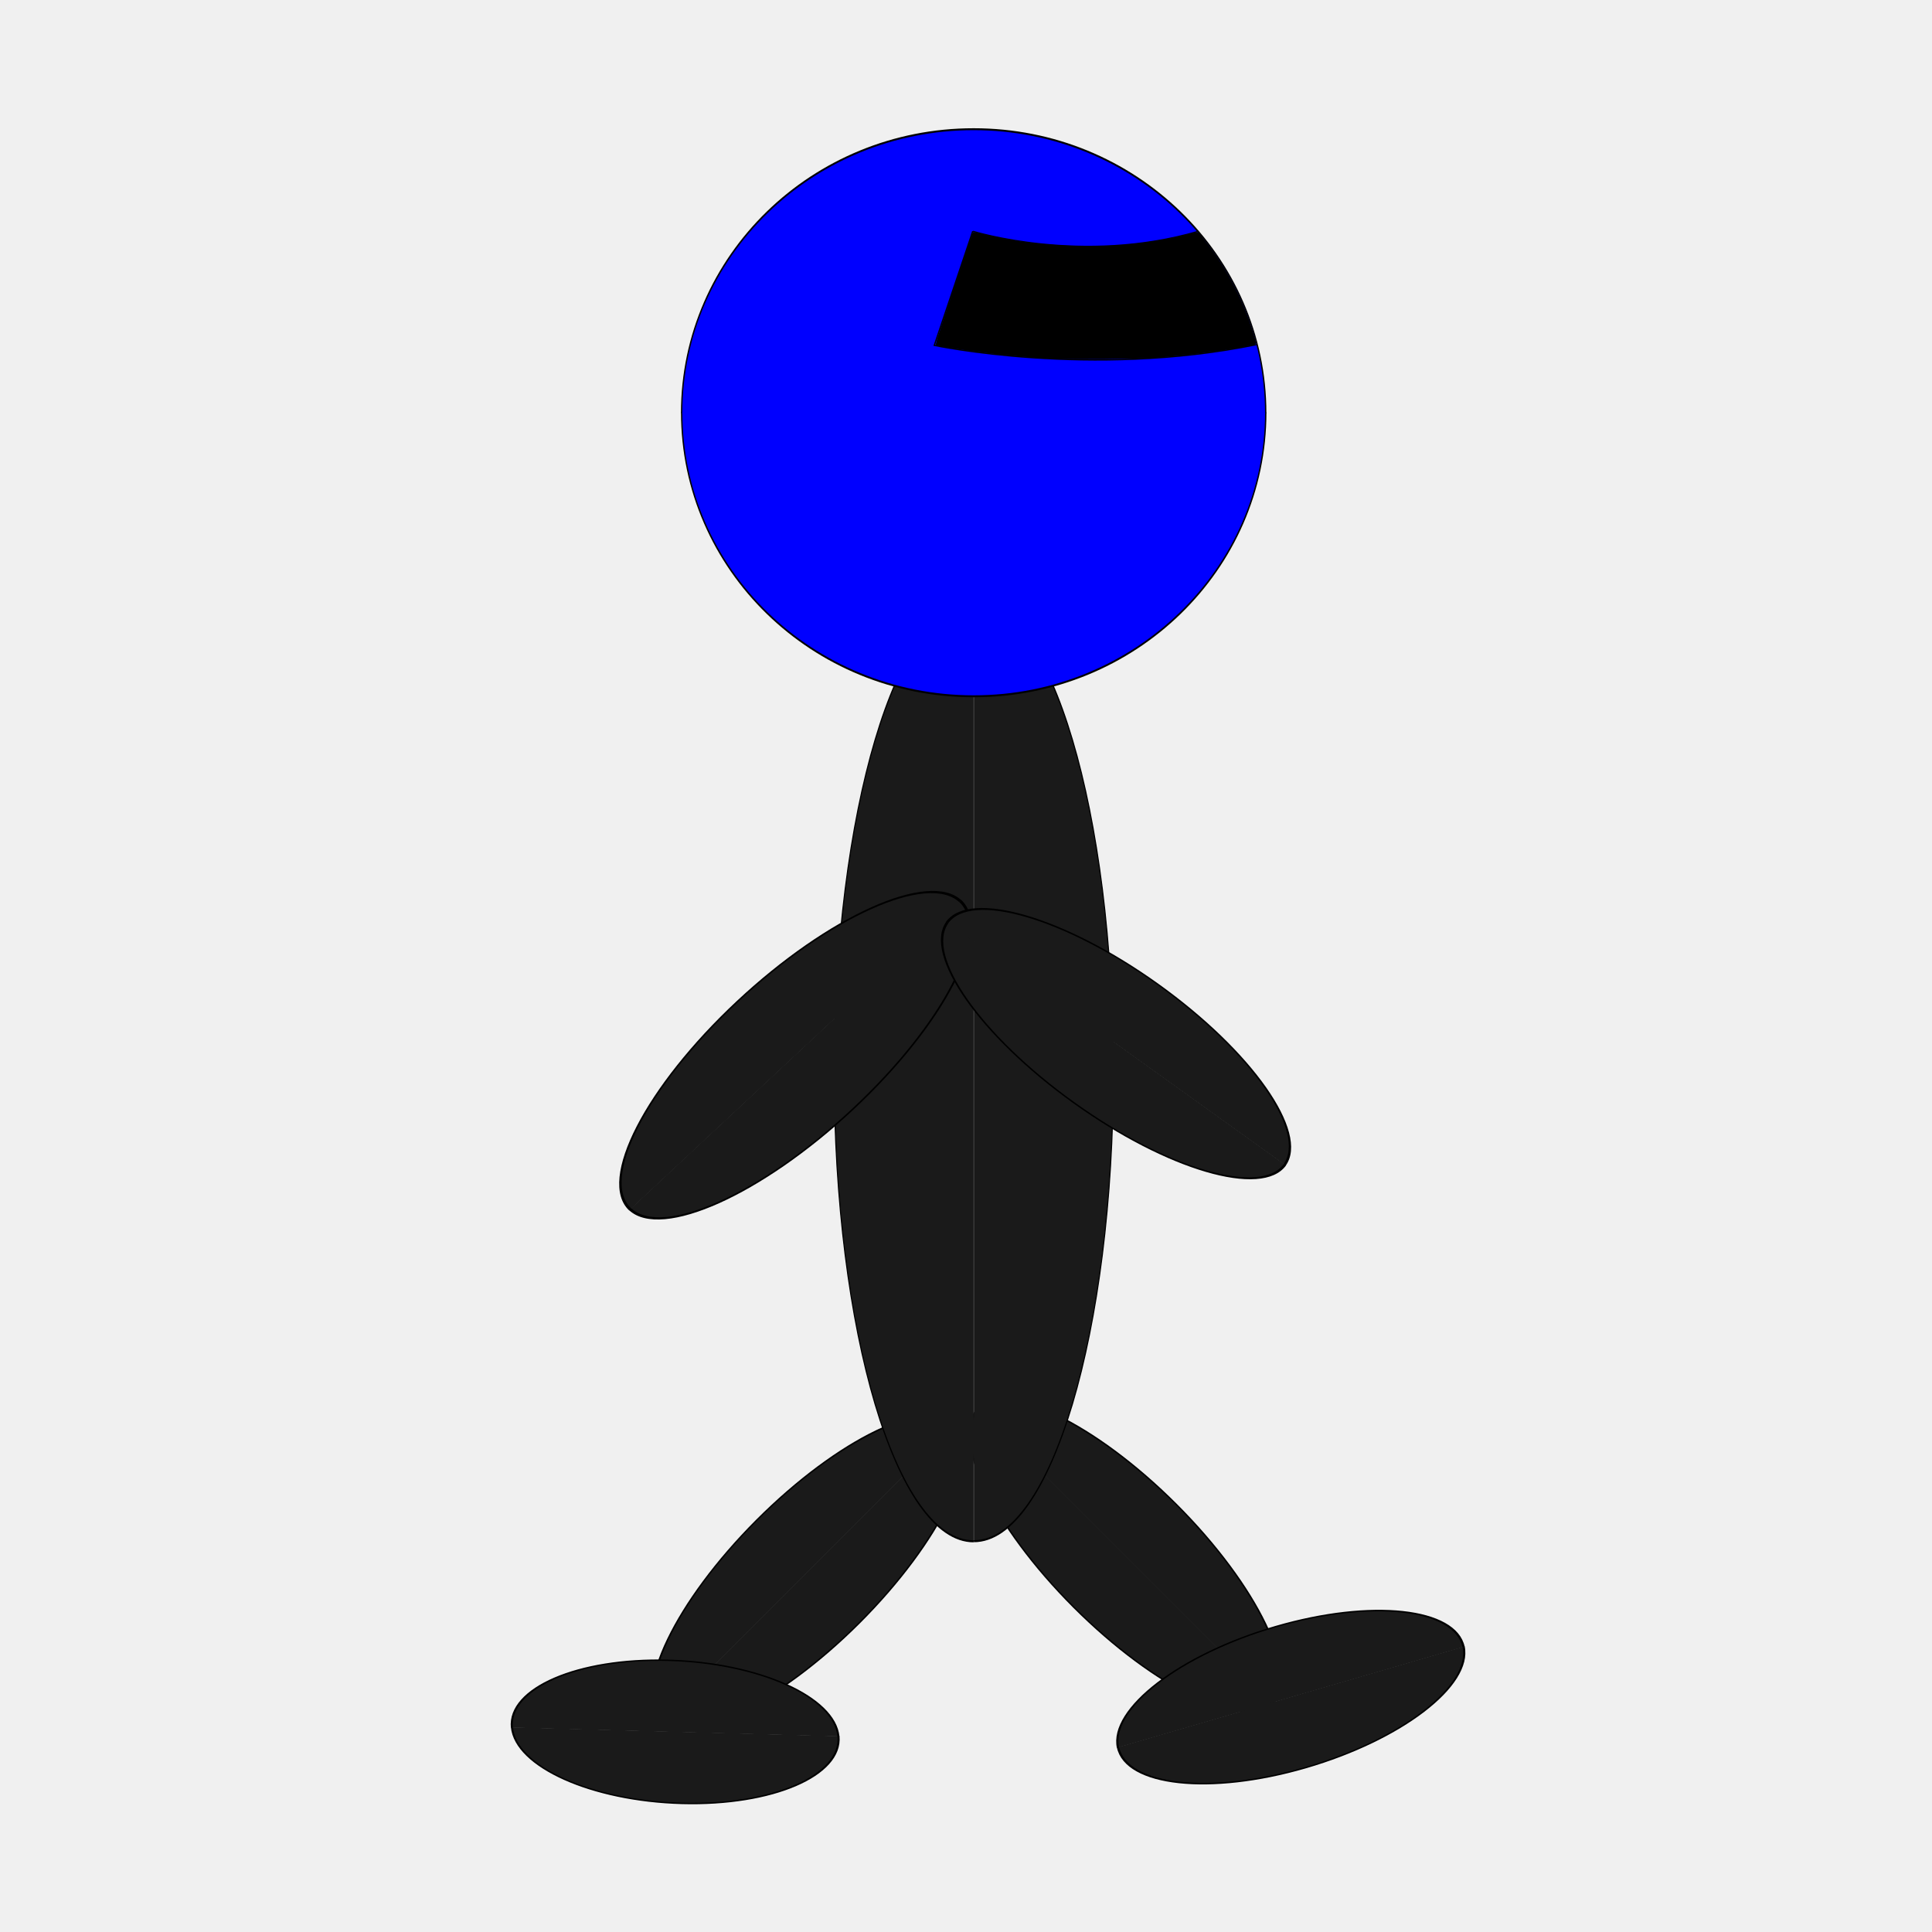
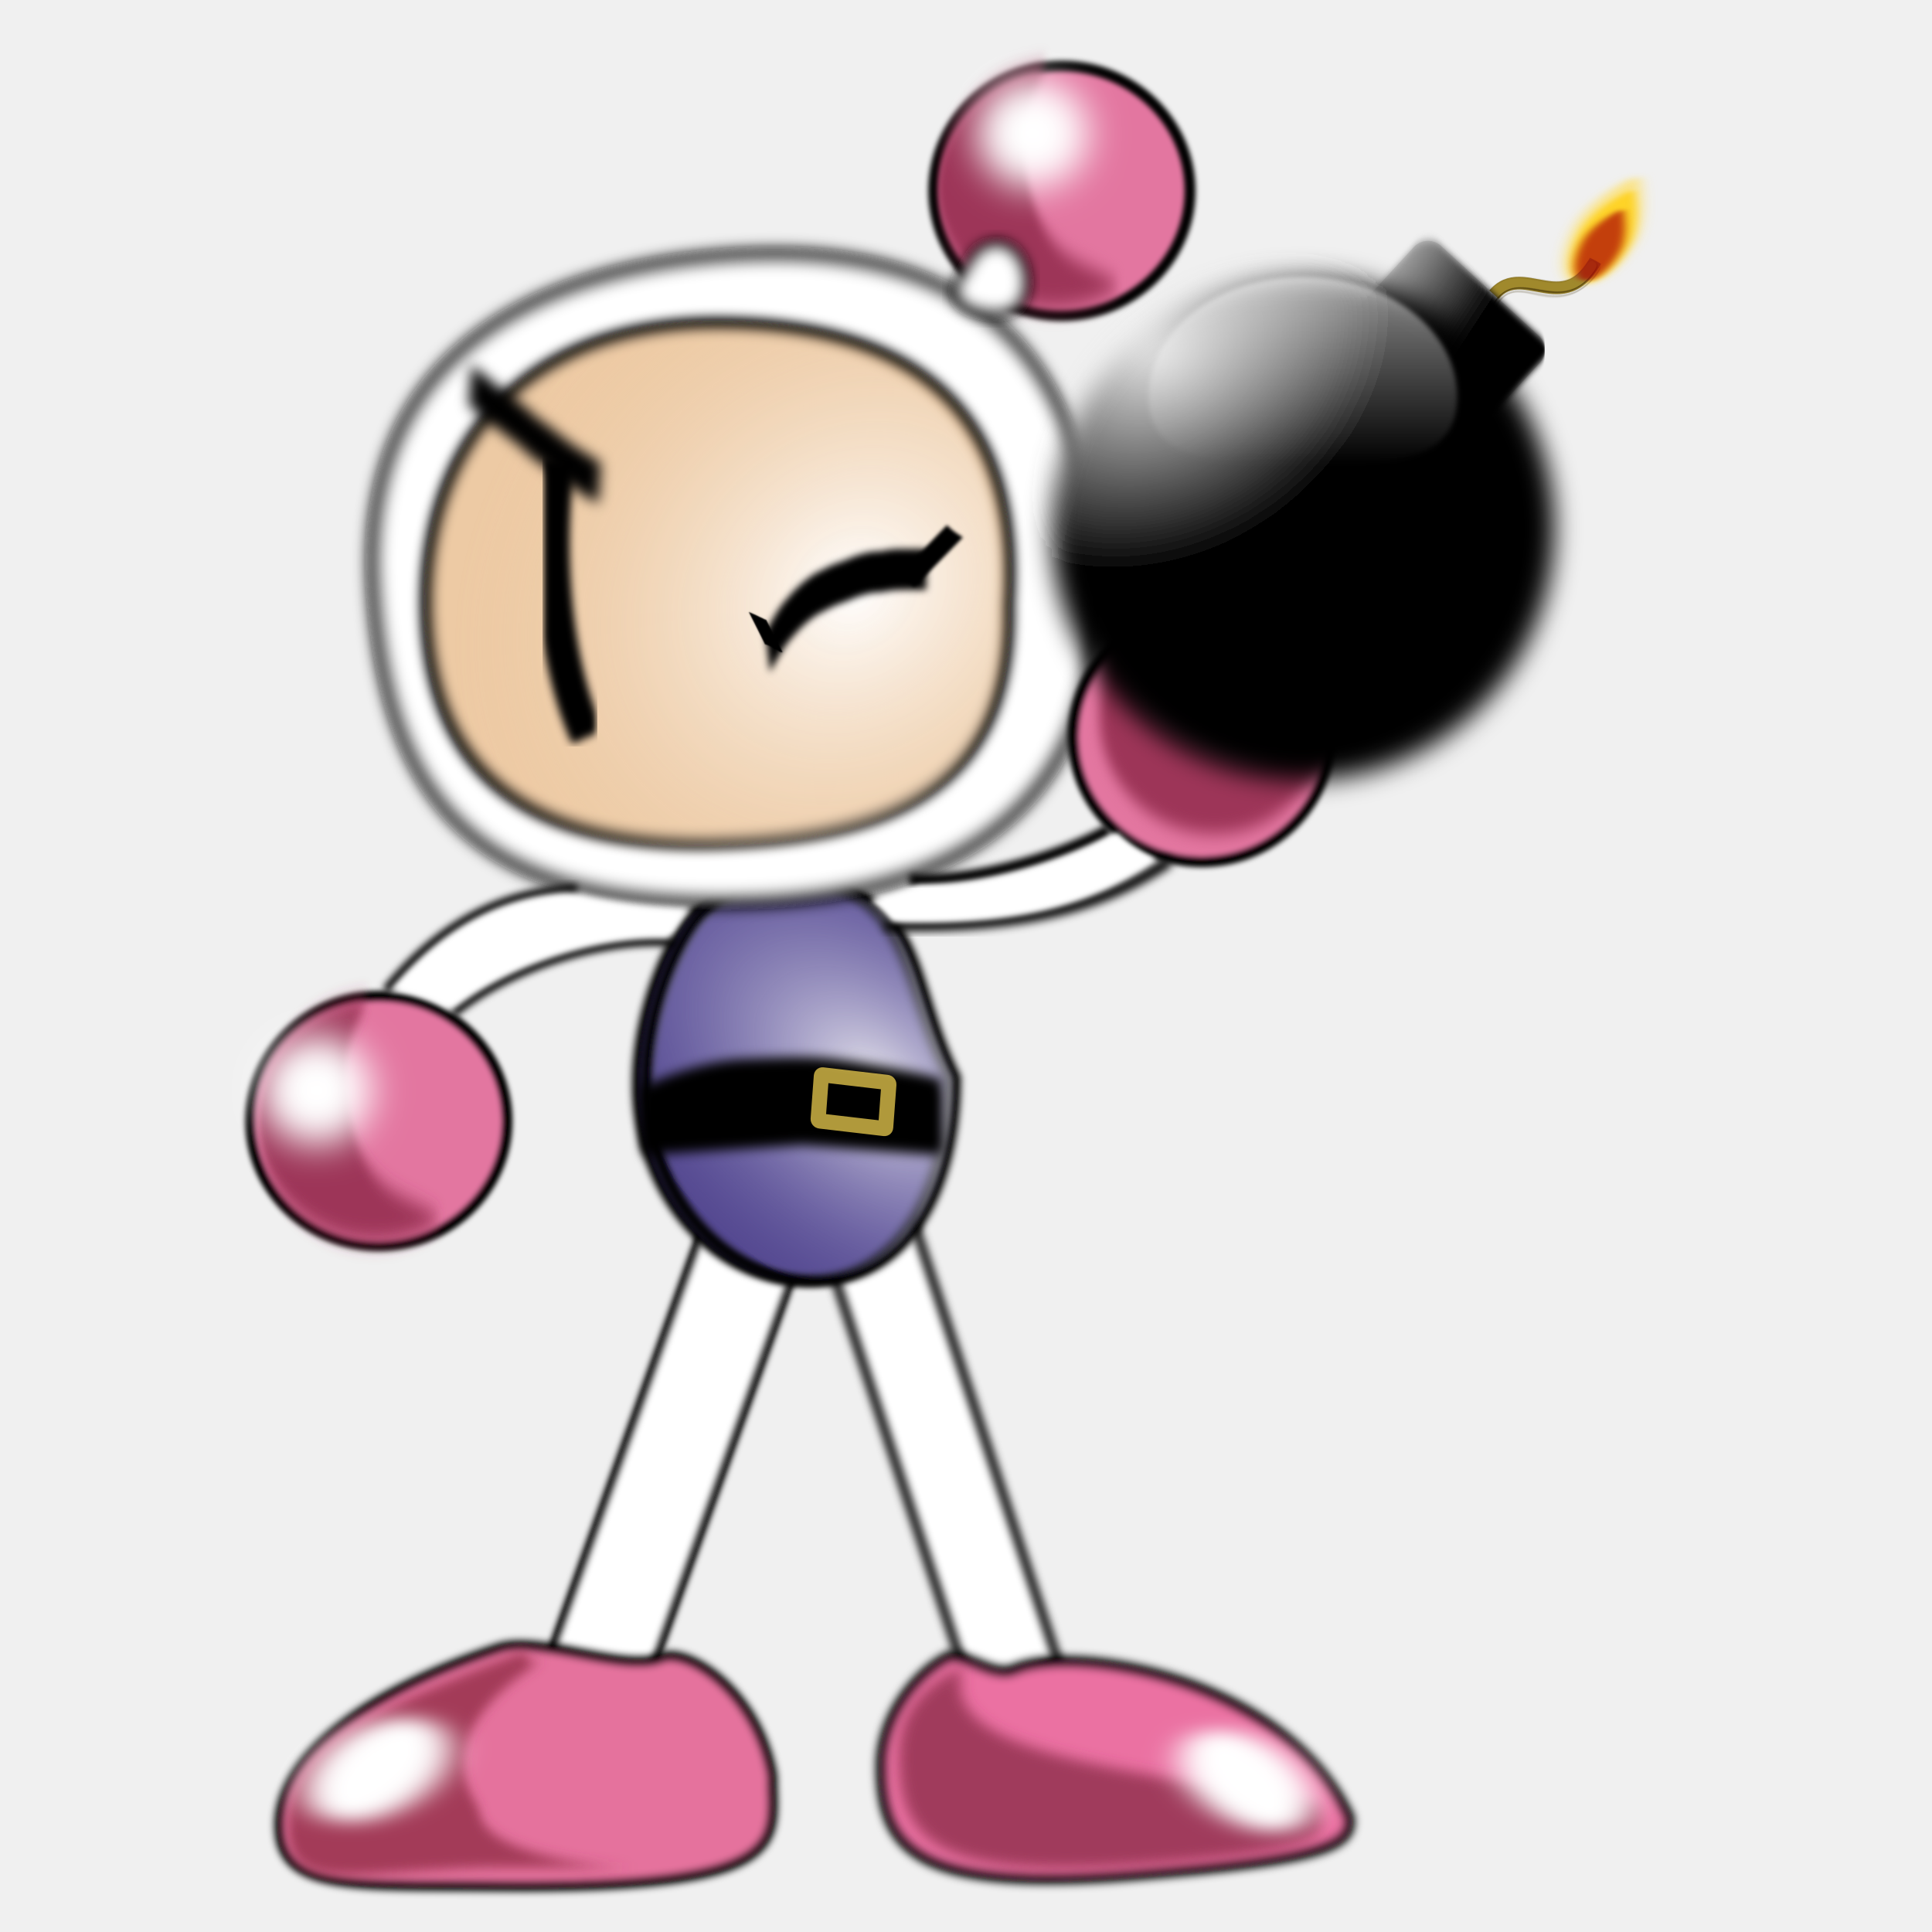
<svg xmlns="http://www.w3.org/2000/svg" xmlns:xlink="http://www.w3.org/1999/xlink" width="1000" height="1000" id="svg2" version="1.1">
  <defs id="defs4">
-     <linearGradient id="linearGradient3103">
-       <stop style="stop-color:#81ed98;stop-opacity:1;" offset="0" id="stop3105" />
-       <stop style="stop-color:#11a53a;stop-opacity:1;" offset="1" id="stop3107" />
-     </linearGradient>
-     <linearGradient id="linearGradient3071">
-       <stop id="stop3073" offset="0" style="stop-color:#deb5b5;stop-opacity:1;" />
-       <stop id="stop3077" offset="1" style="stop-color:#000000;stop-opacity:1;" />
-     </linearGradient>
-     <linearGradient id="linearGradient3059">
-       <stop style="stop-color:#ff0000;stop-opacity:1;" offset="0" id="stop3061" />
-       <stop id="stop3069" offset="0.5" style="stop-color:#dd5959;stop-opacity:1;" />
-       <stop style="stop-color:#000000;stop-opacity:1;" offset="1" id="stop3063" />
-     </linearGradient>
-     <linearGradient id="linearGradient3804">
-       <stop id="stop3812" offset="0" style="stop-color:#443d2d;stop-opacity:1;" />
-       <stop style="stop-color:#75694e;stop-opacity:1;" offset="1" id="stop3808" />
-     </linearGradient>
-     <linearGradient xlink:href="#linearGradient3804-9" id="linearGradient3828-4" x1="246.479" y1="245.07" x2="5.634" y2="4.225" gradientUnits="userSpaceOnUse" />
-     <linearGradient id="linearGradient3804-9">
-       <stop id="stop3812-7" offset="0" style="stop-color:#443d2d;stop-opacity:1;" />
-       <stop style="stop-color:#75694e;stop-opacity:1;" offset="1" id="stop3808-6" />
-     </linearGradient>
-     <linearGradient xlink:href="#linearGradient3804-1" id="linearGradient3828-2" x1="246.479" y1="245.07" x2="5.634" y2="4.225" gradientUnits="userSpaceOnUse" />
-     <linearGradient id="linearGradient3804-1">
-       <stop id="stop3812-74" offset="0" style="stop-color:#443d2d;stop-opacity:1;" />
-       <stop style="stop-color:#75694e;stop-opacity:1;" offset="1" id="stop3808-4" />
-     </linearGradient>
-     <linearGradient xlink:href="#linearGradient3804-3" id="linearGradient3828-9" x1="246.479" y1="245.07" x2="5.634" y2="4.225" gradientUnits="userSpaceOnUse" />
-     <linearGradient id="linearGradient3804-3">
-       <stop id="stop3812-4" offset="0" style="stop-color:#443d2d;stop-opacity:1;" />
-       <stop style="stop-color:#75694e;stop-opacity:1;" offset="1" id="stop3808-5" />
-     </linearGradient>
-     <linearGradient xlink:href="#linearGradient3804-8" id="linearGradient3828-1" x1="246.479" y1="245.07" x2="5.634" y2="4.225" gradientUnits="userSpaceOnUse" gradientTransform="matrix(2.375641,0,0,0.9756412,3.044847,55.40698)" />
-     <linearGradient id="linearGradient3804-8">
-       <stop id="stop3812-2" offset="0" style="stop-color:#443d2d;stop-opacity:1;" />
-       <stop style="stop-color:#75694e;stop-opacity:1;" offset="1" id="stop3808-8" />
-     </linearGradient>
-     <linearGradient xlink:href="#linearGradient3804-0" id="linearGradient3828-6" x1="246.479" y1="245.07" x2="5.634" y2="4.225" gradientUnits="userSpaceOnUse" gradientTransform="matrix(2.375641,0,0,0.9756412,3.044847,55.40698)" />
-     <linearGradient id="linearGradient3804-0">
-       <stop id="stop3812-6" offset="0" style="stop-color:#443d2d;stop-opacity:1;" />
-       <stop style="stop-color:#75694e;stop-opacity:1;" offset="1" id="stop3808-48" />
-     </linearGradient>
-     <linearGradient xlink:href="#linearGradient3804-5" id="linearGradient3828-20" x1="246.479" y1="245.07" x2="5.634" y2="4.225" gradientUnits="userSpaceOnUse" gradientTransform="matrix(2.375641,0,0,0.9756412,3.044847,55.40698)" />
-     <linearGradient id="linearGradient3804-5">
-       <stop id="stop3812-8" offset="0" style="stop-color:#a88943;stop-opacity:1;" />
-       <stop style="stop-color:#c6b590;stop-opacity:1;" offset="1" id="stop3808-3" />
-     </linearGradient>
-     <linearGradient xlink:href="#linearGradient3804-7" id="linearGradient3828-24" x1="246.479" y1="245.07" x2="5.634" y2="4.225" gradientUnits="userSpaceOnUse" gradientTransform="matrix(2.375641,0,0,0.9756412,3.044847,55.40698)" />
-     <linearGradient id="linearGradient3804-7">
-       <stop id="stop3812-9" offset="0" style="stop-color:#443d2d;stop-opacity:1;" />
-       <stop style="stop-color:#75694e;stop-opacity:1;" offset="1" id="stop3808-0" />
-     </linearGradient>
-     <linearGradient y2="4.225" x2="5.634" y1="245.07" x1="246.479" gradientTransform="matrix(1.563293,0,0,0.980194,603.8842,800.2604)" gradientUnits="userSpaceOnUse" id="linearGradient3932-6-6" xlink:href="#linearGradient3804-7-4" />
-     <linearGradient id="linearGradient3804-7-4">
-       <stop id="stop3812-9-7" offset="0" style="stop-color:#443d2d;stop-opacity:1;" />
-       <stop style="stop-color:#75694e;stop-opacity:1;" offset="1" id="stop3808-0-2" />
-     </linearGradient>
-     <radialGradient xlink:href="#linearGradient3103" id="radialGradient3109" cx="390.425" cy="356.65" fx="390.425" fy="356.65" r="480.496" gradientTransform="matrix(1.224182,0.732507,-0.489257,0.6571093,109.2174,-135.434)" gradientUnits="userSpaceOnUse" />
+     <linearGradient id="linearGradient4253">
+       <stop style="stop-color:#ffffff;stop-opacity:1" offset="0" id="stop4255" />
+       <stop style="stop-color:#edcaa4;stop-opacity:0;" offset="1" id="stop4257" />
+     </linearGradient>
+     <linearGradient id="linearGradient4186">
+       <stop style="stop-color:#f9f9f9;stop-opacity:0.845" offset="0" id="stop4188" />
+       <stop style="stop-color:#807aba;stop-opacity:0;" offset="1" id="stop4190" />
+     </linearGradient>
+     <linearGradient id="linearGradient3873">
+       <stop style="stop-color:#a94466;stop-opacity:1;" offset="0" id="stop3875" />
+       <stop style="stop-color:#e4749f;stop-opacity:1" offset="1" id="stop3877" />
+     </linearGradient>
+     <filter id="filter3867" x="-0.4" width="1.799" y="-0.41" height="1.821">
+       <feGaussianBlur stdDeviation="17.837" id="feGaussianBlur3869" />
+     </filter>
+     <radialGradient xlink:href="#linearGradient3873" id="radialGradient3879" cx="407.097" cy="617.589" fx="407.097" fy="617.589" r="306.125" gradientTransform="matrix(0.3063343,-0.541307,0.4530065,0.2563636,5.520523,727.2564)" gradientUnits="userSpaceOnUse" />
+     <filter id="filter3977">
+       <feGaussianBlur stdDeviation="7.678" id="feGaussianBlur3979" />
+     </filter>
+     <filter id="filter4011">
+       <feGaussianBlur stdDeviation="1.818" id="feGaussianBlur4013" />
+     </filter>
+     <filter color-interpolation-filters="sRGB" id="filter4011-6">
+       <feGaussianBlur stdDeviation="1.818" id="feGaussianBlur4013-1" />
+     </filter>
+     <filter id="filter4050">
+       <feGaussianBlur stdDeviation="1.642" id="feGaussianBlur4052" />
+     </filter>
+     <filter id="filter4072" x="-0.197" width="1.394" y="-0.178" height="1.357">
+       <feGaussianBlur stdDeviation="4.602" id="feGaussianBlur4074" />
+     </filter>
+     <filter id="filter4078">
+       <feGaussianBlur stdDeviation="2.37" id="feGaussianBlur4080" />
+     </filter>
+     <filter id="filter4088">
+       <feGaussianBlur stdDeviation="1.788" id="feGaussianBlur4090" />
+     </filter>
+     <filter color-interpolation-filters="sRGB" id="filter4072-7" x="-0.197" width="1.394" y="-0.178" height="1.357">
+       <feGaussianBlur stdDeviation="4.602" id="feGaussianBlur4074-5" />
+     </filter>
+     <filter id="filter4153">
+       <feGaussianBlur stdDeviation="3.003" id="feGaussianBlur4155" />
+     </filter>
+     <radialGradient xlink:href="#linearGradient4186" id="radialGradient4192" cx="592.58" cy="573.171" fx="592.58" fy="573.171" r="67.287" gradientTransform="matrix(1.521377,1.4531,-0.815919,1.111254,166.9476,-909.7251)" gradientUnits="userSpaceOnUse" />
+     <filter id="filter4204" x="-0.038" width="1.077" y="-0.196" height="1.393">
+       <feGaussianBlur stdDeviation="2.067" id="feGaussianBlur4206" />
+     </filter>
+     <filter id="filter4239">
+       <feGaussianBlur stdDeviation="2.418" id="feGaussianBlur4241" />
+     </filter>
+     <radialGradient xlink:href="#linearGradient4253" id="radialGradient4259" cx="610.492" cy="479.802" fx="610.492" fy="479.802" r="136.882" gradientTransform="matrix(1.003227,-0.8993651,0.7786773,0.868595,-639.4899,581.705)" gradientUnits="userSpaceOnUse" />
+     <filter id="filter4324" x="-0.117" width="1.234" y="-0.11" height="1.221">
+       <feGaussianBlur stdDeviation="2.82" id="feGaussianBlur4326" />
+     </filter>
+     <filter id="filter4346" x="-0.267" width="1.534" y="-0.034" height="1.068">
+       <feGaussianBlur stdDeviation="1.721" id="feGaussianBlur4348" />
+     </filter>
+     <filter id="filter4362">
+       <feGaussianBlur stdDeviation="1.566" id="feGaussianBlur4364" />
+     </filter>
+     <filter id="filter4394">
+       <feGaussianBlur stdDeviation="0.787" id="feGaussianBlur4396" />
+     </filter>
+     <filter id="filter4410">
+       <feGaussianBlur stdDeviation="0.409" id="feGaussianBlur4412" />
+     </filter>
+     <filter color-interpolation-filters="sRGB" id="filter3936-0">
+       <feGaussianBlur stdDeviation="1.057" id="feGaussianBlur3938-9" />
+     </filter>
+     <filter color-interpolation-filters="sRGB" id="filter3977-0">
+       <feGaussianBlur stdDeviation="7.678" id="feGaussianBlur3979-9" />
+     </filter>
+     <filter color-interpolation-filters="sRGB" id="filter3867-9" x="-0.4" width="1.799" y="-0.41" height="1.821">
+       <feGaussianBlur stdDeviation="17.837" id="feGaussianBlur3869-8" />
+     </filter>
+     <filter id="filter4552" x="-0.213" width="1.426" y="-0.213" height="1.426">
+       <feGaussianBlur stdDeviation="2.677" id="feGaussianBlur4554" />
+     </filter>
+     <filter color-interpolation-filters="sRGB" id="filter3977-6">
+       <feGaussianBlur stdDeviation="7.678" id="feGaussianBlur3979-7" />
+     </filter>
+     <filter id="filter4711">
+       <feGaussianBlur stdDeviation="1.505" id="feGaussianBlur4713" />
+     </filter>
+     <filter id="filter4715">
+       <feGaussianBlur stdDeviation="1.057" id="feGaussianBlur4717" />
+     </filter>
+     <filter id="filter4727">
+       <feGaussianBlur stdDeviation="1.599" id="feGaussianBlur4729" />
+     </filter>
+     <filter id="filter4731" x="-0.04" width="1.079" y="-0.123" height="1.246">
+       <feGaussianBlur stdDeviation="1.62" id="feGaussianBlur4733" />
+     </filter>
+     <filter id="filter4739">
+       <feGaussianBlur stdDeviation="1.379" id="feGaussianBlur4741" />
+     </filter>
+     <filter id="filter4766">
+       <feGaussianBlur stdDeviation="1.505" id="feGaussianBlur4768" />
+     </filter>
+     <filter id="filter4770">
+       <feGaussianBlur stdDeviation="3.003" id="feGaussianBlur4772" />
+     </filter>
+     <filter id="filter4774">
+       <feGaussianBlur stdDeviation="1.057" id="feGaussianBlur4776" />
+     </filter>
+     <filter id="filter4782" x="-0.038" width="1.075" y="-0.149" height="1.297">
+       <feGaussianBlur stdDeviation="1.376" id="feGaussianBlur4784" />
+     </filter>
+     <filter id="filter4814">
+       <feGaussianBlur stdDeviation="1.219" id="feGaussianBlur4816" />
+     </filter>
+     <filter id="filter4818" x="-0.037" width="1.074" y="-0.162" height="1.324">
+       <feGaussianBlur stdDeviation="1.794" id="feGaussianBlur4820" />
+     </filter>
+     <filter color-interpolation-filters="sRGB" id="filter3683-0-8" x="-0.086" width="1.172" y="-0.198" height="1.396">
+       <feGaussianBlur stdDeviation="6.496" id="feGaussianBlur3685-1-6" />
+     </filter>
+     <filter color-interpolation-filters="sRGB" id="filter3740-0" x="-0.069" width="1.138" y="-0.158" height="1.317">
+       <feGaussianBlur stdDeviation="5.196" id="feGaussianBlur3742-1" />
+     </filter>
+     <filter id="filter3665-9" x="-0.25" width="1.5" y="-0.25" height="1.5" color-interpolation-filters="sRGB">
+       <feGaussianBlur id="feGaussianBlur3667-5" result="result8" stdDeviation="5" />
+       <feComposite id="feComposite3669-6" in2="result8" in="result8" operator="xor" result="result6" />
+       <feDisplacementMap id="feDisplacementMap3671-6" in2="result6" result="result4" scale="100" yChannelSelector="A" xChannelSelector="A" in="result8" />
+       <feComposite k4="0" k3="0" k2="0" id="feComposite3673-5" in2="result4" k1="1" in="result4" operator="arithmetic" result="result2" />
+       <feComposite id="feComposite3675-5" in2="result8" operator="in" in="result2" result="fbSourceGraphic" />
+     </filter>
+     <filter color-interpolation-filters="sRGB" id="filter3683-9" x="-0.086" width="1.172" y="-0.198" height="1.396">
+       <feGaussianBlur stdDeviation="6.496" id="feGaussianBlur3685-3" />
+     </filter>
+     <linearGradient id="linearGradient2862-1">
+       <stop style="stop-color:#cccccc;stop-opacity:1;" offset="0" id="stop2864-8" />
+       <stop style="stop-color:#000000;stop-opacity:1" offset="1" id="stop2866-8" />
+     </linearGradient>
+     <linearGradient id="linearGradient3714">
+       <stop style="stop-color:#e6e6e6;stop-opacity:1;" offset="0" id="stop3716" />
+       <stop style="stop-color:#000000;stop-opacity:1" offset="1" id="stop3718" />
+     </linearGradient>
+     <linearGradient id="linearGradient3727">
+       <stop style="stop-color:#ffffff;stop-opacity:1;" offset="0" id="stop3729" />
+       <stop style="stop-color:#ffffff;stop-opacity:0;" offset="1" id="stop3731" />
+     </linearGradient>
+     <linearGradient xlink:href="#linearGradient2862-1" id="linearGradient5474" gradientUnits="userSpaceOnUse" gradientTransform="matrix(0.2775035,0,0,0.2775035,647.3988,-276.5454)" x1="510.79" y1="-269.706" x2="712.008" y2="-303.294" />
+     <linearGradient xlink:href="#linearGradient3727" id="linearGradient5476" gradientUnits="userSpaceOnUse" gradientTransform="matrix(0.1933357,0,0,0.1588646,425.8682,271.1507)" x1="614.286" y1="21.85" x2="614.286" y2="772.409" />
+     <radialGradient xlink:href="#linearGradient3714" id="radialGradient5478" gradientUnits="userSpaceOnUse" gradientTransform="matrix(0.4259319,0.6678521,-0.8559556,0.4897255,520.0713,-85.16546)" cx="404.224" cy="336.488" fx="404.224" fy="336.488" r="351.429" />
+     <filter id="filter5480">
+       <feGaussianBlur stdDeviation="17.101" id="feGaussianBlur5482" />
+     </filter>
+     <filter id="filter5488">
+       <feGaussianBlur stdDeviation="1.093" id="feGaussianBlur5490" />
+     </filter>
+     <filter id="filter5492">
+       <feGaussianBlur stdDeviation="1.407" id="feGaussianBlur5494" />
+     </filter>
  </defs>
-   <g id="layer2">
-     <g id="g4125-0" transform="matrix(0.7071068,-0.7071068,0.447865,0.447865,-238.0853,711.9497)" style="fill:#1a1a1a;fill-opacity:1;stroke:#000000;stroke-width:1.257;stroke-miterlimit:4;stroke-opacity:1;stroke-dasharray:none">
-       <path transform="matrix(1.000342,0,0,0.8582028,-0.1340879,164.845)" d="m 500,793.525 a 107.5,69.296 0 1 1 -215,0" id="path4105-1" style="fill:#1a1a1a;fill-opacity:1;stroke:#000000;stroke-width:1.356;stroke-miterlimit:4;stroke-opacity:1;stroke-dasharray:none;stroke-dashoffset:0" />
-       <path transform="matrix(1.000342,0,0,-0.8582028,-0.1971733,1527.143)" d="m 500,793.525 a 107.5,69.296 0 1 1 -215,0" id="path4105-0-0" style="fill:#1a1a1a;fill-opacity:1;stroke:#000000;stroke-width:1.356;stroke-miterlimit:4;stroke-opacity:1;stroke-dasharray:none;stroke-dashoffset:0" />
-     </g>
-     <g id="g4125-0-3" transform="matrix(-0.7071068,-0.7071068,0.447865,-0.447865,480.9804,1461.732)" style="fill:#1a1a1a;fill-opacity:1;stroke:#000000;stroke-width:1.257;stroke-miterlimit:4;stroke-opacity:1;stroke-dasharray:none">
-       <path transform="matrix(1.000342,0,0,0.8582028,-0.1340879,164.845)" d="m 500,793.525 a 107.5,69.296 0 1 1 -215,0" id="path4105-1-4" style="fill:#1a1a1a;fill-opacity:1;stroke:#000000;stroke-width:1.356;stroke-miterlimit:4;stroke-opacity:1;stroke-dasharray:none;stroke-dashoffset:0" />
-       <path transform="matrix(1.000342,0,0,-0.8582028,-0.1971733,1527.143)" d="m 500,793.525 a 107.5,69.296 0 1 1 -215,0" id="path4105-0-0-7" style="fill:#1a1a1a;fill-opacity:1;stroke:#000000;stroke-width:1.356;stroke-miterlimit:4;stroke-opacity:1;stroke-dasharray:none;stroke-dashoffset:0" />
-     </g>
-   </g>
-   <g id="layer1" transform="translate(0,-52.36214)">
-     <g id="g4125" transform="matrix(0.7858844,0.02126584,0.05828138,0.62433,-8.267071,412.2416)" style="fill:#1a1a1a;fill-opacity:1;stroke:#000000;stroke-width:1.257;stroke-miterlimit:4;stroke-opacity:1;stroke-dasharray:none">
-       <path transform="matrix(1.000342,0,0,0.8582028,-0.1340879,164.845)" d="m 500,793.525 c 0,38.271 -48.129,69.296 -107.5,69.296 -59.371,0 -107.5,-31.025 -107.5,-69.296 0,0 0,0 0,0" id="path4105" style="fill:#1a1a1a;fill-opacity:1;stroke:#000000;stroke-width:1.356;stroke-miterlimit:4;stroke-opacity:1;stroke-dasharray:none;stroke-dashoffset:0" />
-       <path transform="matrix(1.000342,0,0,-0.8582028,-0.1971733,1527.143)" d="m 500,793.525 c 0,38.271 -48.129,69.296 -107.5,69.296 -59.371,0 -107.5,-31.025 -107.5,-69.296 0,0 0,0 0,0" id="path4105-0" style="fill:#1a1a1a;fill-opacity:1;stroke:#000000;stroke-width:1.356;stroke-miterlimit:4;stroke-opacity:1;stroke-dasharray:none;stroke-dashoffset:0" />
-     </g>
-     <g id="g4125-9" transform="matrix(0.8317256,-0.2420118,0.1312818,0.6150865,230.6171,505.4038)" style="fill:#1a1a1a;fill-opacity:1;stroke:#000000;stroke-width:1.257;stroke-miterlimit:4;stroke-opacity:1;stroke-dasharray:none">
-       <path transform="matrix(1.000342,0,0,0.8582028,-0.1340879,164.845)" d="m 500,793.525 c 0,38.271 -48.129,69.296 -107.5,69.296 -59.371,0 -107.5,-31.025 -107.5,-69.296 0,0 0,0 0,0" id="path4105-4" style="fill:#1a1a1a;fill-opacity:1;stroke:#000000;stroke-width:1.356;stroke-miterlimit:4;stroke-opacity:1;stroke-dasharray:none;stroke-dashoffset:0" />
-       <path transform="matrix(1.000342,0,0,-0.8582028,-0.1971733,1527.143)" d="m 500,793.525 c 0,38.271 -48.129,69.296 -107.5,69.296 -59.371,0 -107.5,-31.025 -107.5,-69.296 0,0 0,0 0,0" id="path4105-0-1" style="fill:#1a1a1a;fill-opacity:1;stroke:#000000;stroke-width:1.356;stroke-miterlimit:4;stroke-opacity:1;stroke-dasharray:none;stroke-dashoffset:0" />
-     </g>
-   </g>
-   <g id="layer3">
-     <g transform="matrix(0.5644137,0,0,1,221.7996,-52.36214)" id="g4305" style="fill:#1a1a1a;fill-opacity:1">
-       <path transform="matrix(0,1.092093,-0.9996496,0,943.2914,304.0982)" d="m 500,443.507 c 0,70.685 -99.582,127.986 -222.423,127.986 -122.841,0 -222.423,-57.301 -222.423,-127.986 0,0 0,-10e-6 0,-10e-6" id="path4065" style="fill:#1a1a1a;fill-opacity:1;stroke:#000000;stroke-width:0.957;stroke-miterlimit:4;stroke-opacity:1;stroke-dasharray:none;stroke-dashoffset:0" />
-       <path transform="matrix(0,1.092093,0.9996496,0,56.73813,304.0339)" d="m 500,443.507 c 0,70.685 -99.582,127.986 -222.423,127.986 -122.841,0 -222.423,-57.301 -222.423,-127.986 0,0 0,-10e-6 0,-10e-6" id="path4065-9" style="fill:#1a1a1a;fill-opacity:1;stroke:#000000;stroke-width:0.957;stroke-miterlimit:4;stroke-opacity:1;stroke-dasharray:none;stroke-dashoffset:0" />
-     </g>
-   </g>
-   <g id="layer4">
-     <g id="g4125-0-7" transform="matrix(0.7945158,-0.7418638,0.5032278,0.4698793,-325.9379,439.8226)" style="fill:#1a1a1a;fill-opacity:1;stroke:#000000;stroke-width:1.257;stroke-miterlimit:4;stroke-opacity:1;stroke-dasharray:none">
-       <path transform="matrix(1.000342,0,0,0.8582028,-0.1340879,164.845)" d="m 500,793.525 c 0,38.271 -48.129,69.296 -107.5,69.296 -59.371,0 -107.5,-31.025 -107.5,-69.296 0,0 0,0 0,0" id="path4105-1-1" style="fill:#1a1a1a;fill-opacity:1;stroke:#000000;stroke-width:1.356;stroke-miterlimit:4;stroke-opacity:1;stroke-dasharray:none;stroke-dashoffset:0" />
-       <path transform="matrix(1.000342,0,0,-0.8582028,-0.1971733,1527.143)" d="m 500,793.525 c 0,38.271 -48.129,69.296 -107.5,69.296 -59.371,0 -107.5,-31.025 -107.5,-69.296 0,0 0,0 0,0" id="path4105-0-0-3" style="fill:#1a1a1a;fill-opacity:1;stroke:#000000;stroke-width:1.356;stroke-miterlimit:4;stroke-opacity:1;stroke-dasharray:none;stroke-dashoffset:0" />
-     </g>
-     <g id="g4125-0-3-4" transform="matrix(-0.8126044,-0.5828156,0.3691418,-0.5146847,584.2807,1204.337)" style="fill:#1a1a1a;fill-opacity:1;stroke:#000000;stroke-width:1.257;stroke-miterlimit:4;stroke-opacity:1;stroke-dasharray:none">
-       <path transform="matrix(1.000342,0,0,0.8582028,-0.1340879,164.845)" d="m 500,793.525 a 107.5,69.296 0 1 1 -215,0" id="path4105-1-4-5" style="fill:#1a1a1a;fill-opacity:1;stroke:#000000;stroke-width:1.356;stroke-miterlimit:4;stroke-opacity:1;stroke-dasharray:none;stroke-dashoffset:0" />
-       <path transform="matrix(1.000342,0,0,-0.8582028,-0.1971733,1527.143)" d="m 500,793.525 a 107.5,69.296 0 1 1 -215,0" id="path4105-0-0-7-3" style="fill:#1a1a1a;fill-opacity:1;stroke:#000000;stroke-width:1.356;stroke-miterlimit:4;stroke-opacity:1;stroke-dasharray:none;stroke-dashoffset:0" />
-     </g>
-   </g>
-   <g id="layer5">
-     <g transform="matrix(0.7030681,0,0,1,152.461,-52.36214)" id="g4325" style="fill:#0000ff;fill-opacity:1">
-       <path transform="translate(0,52.36214)" d="m 715,213.457 c 0,81.151 -96.259,146.937 -215,146.937 -118.741,0 -215,-65.786 -215,-146.937 0,0 0,0 0,0" id="path3991" style="fill:#0000ff;fill-opacity:1;stroke:#000000;stroke-width:1;stroke-miterlimit:4;stroke-opacity:1;stroke-dasharray:none;stroke-dashoffset:0" />
-       <path d="m 715,213.457 c 0,81.151 -96.259,146.937 -215,146.937 -118.741,0 -215,-65.786 -215,-146.937 0,0 0,0 0,0" id="path3991-4" style="fill:#0000ff;fill-opacity:1;stroke:#000000;stroke-width:1;stroke-miterlimit:4;stroke-opacity:1;stroke-dasharray:none;stroke-dashoffset:0" transform="matrix(1,0,0,-1,-0.03328251,479.6333)" />
-     </g>
-     <path style="fill:none;stroke:#000000;stroke-width:0.644px;stroke-linecap:butt;stroke-linejoin:miter;stroke-opacity:1" d="m 650.423,178.383 c -86.068,17.622 -166.856,0.383 -166.856,0.383 l 19.92,-59.12" id="path3285-4" />
-     <path style="fill:#000000;fill-opacity:1;stroke:#000000;stroke-width:0.707;stroke-miterlimit:4;stroke-opacity:1;stroke-dasharray:none;stroke-dashoffset:0" d="m 547.041,185.373 c -13.691,-0.646 -25.12,-1.608 -38.007,-3.198 -9.552,-1.178 -24.075,-3.443 -24.47,-3.816 -0.209,-0.197 18.889,-57.52 19.301,-57.933 0.074,-0.074 2.023,0.341 4.331,0.921 3.899,0.98 14.251,3.035 19.577,3.887 14.305,2.288 37.156,3.169 51.972,2.003 12.478,-0.982 25.868,-3.167 36.043,-5.88 4.016,-1.071 4.051,-1.074 4.596,-0.376 0.302,0.386 1.841,2.346 3.419,4.354 10.775,13.709 19.183,29.73 24.328,46.352 0.889,2.873 1.617,5.448 1.617,5.721 0,0.576 -0.265,0.667 -4.066,1.392 -14.361,2.738 -31.606,4.885 -48.79,6.075 -9.163,0.634 -40.356,0.946 -49.851,0.497 l 0,0 z" id="path3305" />
-   </g>
-   <g id="layer6">
-     <path style="fill:none;stroke:#000000;stroke-width:0.54px;stroke-linecap:butt;stroke-linejoin:miter;stroke-opacity:1" d="m 620.23,119.677 c -60.165,17.556 -116.585,0 -116.585,0" id="path3285" />
+   <g id="layer1" transform="translate(0,-52.36218)">
+     <path transform="matrix(1.238483,0,0,1.238483,-277.2134,-107.8535)" d="m 435.714,597.857 a 53.571,52.143 0 1 1 -107.143,0 53.571,52.143 0 1 1 107.143,0 z" id="path3830" style="fill:#e376a0;fill-opacity:1;stroke:#000000;stroke-width:4.551;stroke-miterlimit:4;stroke-opacity:1;stroke-dasharray:none;filter:url(#filter4715)" />
+     <path transform="matrix(0.245886,0.3715324,-0.4568429,0.3238126,-22.22104,46.21591)" style="fill:#9d3558;fill-opacity:1;stroke:none;filter:url(#filter3977)" d="m 1492.857,254.286 c 0,60.751 -61.721,110 -137.857,110 -76.136,0 -137.857,-49.249 -137.857,-110 0,-19.309 6.37,-38.278 18.469,-55 27.407,36.601 35.036,57.071 118.522,79.493 74.526,16.573 94.502,-12.596 138.723,-24.493 z" id="path3930-0" />
+     <path style="fill:#ffffff;fill-opacity:1;stroke:none;filter:url(#filter3867)" id="path3845" d="m 435.714,597.857 a 53.571,52.143 0 1 1 -107.143,0 53.571,52.143 0 1 1 107.143,0 z" transform="matrix(0.5391657,0,0,0.5391657,-42.13191,294.3714)" />
+     <rect style="fill:#ffffff;fill-opacity:1;stroke:#000000;stroke-width:4.247;stroke-linecap:butt;stroke-linejoin:miter;stroke-miterlimit:4;stroke-opacity:1;stroke-dasharray:none;stroke-dashoffset:0;filter:url(#filter4011)" id="rect4005" width="45.039" height="239.324" x="727.671" y="452.768" transform="matrix(1.082005,0.3870239,-0.3870239,1.082005,-234.5838,-121.5179)" />
+     <rect style="fill:#ffffff;fill-opacity:1;stroke:#000000;stroke-width:4.247;stroke-linecap:butt;stroke-linejoin:miter;stroke-miterlimit:4;stroke-opacity:1;stroke-dasharray:none;stroke-dashoffset:0;filter:url(#filter4011-6)" id="rect4005-5" width="45.039" height="239.324" x="727.671" y="452.768" transform="matrix(1.006431,-0.3306461,0.3306461,1.006431,-458.952,471.2405)" />
+     <path style="fill:#e5729d;fill-opacity:1;stroke:#000000;stroke-width:4.63;stroke-linecap:butt;stroke-linejoin:miter;stroke-miterlimit:4;stroke-opacity:1;stroke-dasharray:none;stroke-dashoffset:0;filter:url(#filter4050)" d="m 310.899,970.983 c 0,29.045 11.699,49.938 -120.562,48.715 -65,-0.601 -96.235,2.138 -96.235,-26.906 0,-29.045 35.668,-57.489 96.235,-77.662 18.014,-6 56.087,11.104 72.124,4.043 10.078,-4.437 41.456,13.451 48.438,51.81 z" id="path4043" transform="matrix(1.175642,0,0,1.175642,34.08188,-170.2102)" />
+     <path id="path4076" d="m 678.756,956.697 c 0,29.045 146.699,22.081 12.295,22.287 -65.003,0.099 -96.235,12.852 -96.235,-16.192 0,-29.045 40.668,-44.632 101.235,-64.804 5.146,-1.714 3.716,4.051 6.096,3.353 21.399,-6.271 -52.347,19.573 -23.391,55.357 z" style="fill:#a33a59;fill-opacity:1;stroke:none;filter:url(#filter4078)" transform="matrix(1.175642,0,0,1.367843,-550.0445,-320.2129)" />
+     <path style="fill:#ffffff;fill-opacity:1;stroke:none;filter:url(#filter4072)" id="path4054" d="m 406.429,892.5 a 22.5,31.071 0 1 1 -45,0 22.5,31.071 0 1 1 45,0 z" transform="matrix(-0.9831303,1.174361,-0.9802577,-0.1926435,1447.751,689.4447)" />
+     <path style="fill:#eb71a2;fill-opacity:1;stroke:#000000;stroke-width:5;stroke-miterlimit:4;stroke-opacity:1;filter:url(#filter4088)" d="m 1538.462,951.852 c 1.575,11.706 -8.899,18.024 -92.429,24.749 -94.23,7.586 -109.602,-10.43 -109.602,-46.972 0,-21.191 15.499,-40.638 29.59,-47.359 9.244,0.255 19.373,9.447 27.908,5.686 25.058,-11.043 116.795,3.422 144.533,63.896 z" id="path4082" transform="matrix(1.197052,0,0,1.197052,-1143.471,-146.4114)" />
+     <path style="fill:#a03b5b;fill-opacity:1;stroke:none;filter:url(#filter4153)" d="m 1517.629,950.86 c 1.575,11.706 11.935,19.016 -71.595,25.741 -94.23,7.586 -109.602,-10.43 -109.602,-46.972 0,-21.191 13.515,-31.709 27.606,-38.43 -12.063,37.666 64.881,42.936 153.591,59.661 z" id="path4082-4" transform="matrix(1.197052,0,0,1.197052,-1134.42,-151.7351)" />
+     <path style="fill:#ffffff;fill-opacity:1;stroke:none;filter:url(#filter4072-7)" id="path4054-2" d="m 406.429,892.5 a 22.5,31.071 0 1 1 -45,0 22.5,31.071 0 1 1 45,0 z" transform="matrix(-1.436198,-0.0822818,-0.4045219,-0.8466696,1557.713,1761.365)" />
+     <path transform="matrix(1.31091,0,0,1.149371,-339.7765,-66.09183)" style="fill:#554991;fill-opacity:1;stroke:#000000;stroke-width:4.789;stroke-miterlimit:4;stroke-opacity:1;filter:url(#filter4766)" d="m 632.596,588.34 c 0,49.931 -18.752,91.442 -55.294,91.442 -36.542,0 -66.903,-40.484 -66.165,-90.409 0.485,-32.848 13.25,-66.205 23.942,-76.809 6.488,-6.434 25.856,-19.703 42.223,-14.633 44.196,13.69 36.328,46.782 55.294,90.409 z" id="path4157" />
+     <path id="path4184" d="m 632.596,588.34 c 0,49.931 -18.752,91.442 -55.294,91.442 -36.542,0 -66.903,-40.484 -66.165,-90.409 0.485,-32.848 13.25,-66.205 23.942,-76.809 6.488,-6.434 25.856,-19.703 42.223,-14.633 44.196,13.69 36.328,46.782 55.294,90.409 z" style="fill:url(#radialGradient4192);fill-opacity:1;stroke:#000000;stroke-width:4.789;stroke-miterlimit:4;stroke-opacity:1;filter:url(#filter4711)" transform="matrix(1.310906,0,0,1.149371,-335.0383,-66.09163)" />
+     <path transform="matrix(1.205499,0,0,1.439836,-262.6495,-327.3577)" style="fill:#000000;fill-opacity:1;stroke:none;filter:url(#filter4204)" d="m 496.079,653.606 c 0,0 20.57,-8.277 40.598,-9.091 31.678,-1.288 34.741,-0.964 60.126,2.703 40.135,5.798 22.832,6.388 22.832,6.388 1.59,0 2.87,1.28 2.87,2.87 l 0,19.511 c 0,1.59 -1.28,2.87 -2.87,2.87 l -57.345,-3.536 -66.211,3.536 c -1.59,0 -2.87,-1.28 -2.87,-2.87 l 0,-19.511 c 0,-1.59 1.28,-2.87 2.87,-2.87 z" id="rect4194" />
+     <rect style="opacity:0.69;fill:none;stroke:#ffdd55;stroke-width:7.84;stroke-miterlimit:4;stroke-opacity:1;stroke-dasharray:none" id="rect4211" width="35.218" height="23.924" x="469.596" y="555.598" ry="0.804" transform="matrix(0.9932267,0.116193,-0.07422221,0.9972417,0,0)" />
+     <path style="fill:#ffffff;fill-opacity:1;stroke:#000000;stroke-width:6.584;stroke-linecap:butt;stroke-linejoin:miter;stroke-miterlimit:4;stroke-opacity:1;stroke-dasharray:none;stroke-dashoffset:0;filter:url(#filter4770)" d="m 452.257,454.388 c 0,85.464 -56.837,127.9 -147.993,131.267 -109.401,4.041 -162.432,-30.79 -168.196,-139.348 -5.504,-103.677 78.018,-142.026 169.206,-144.399 116.472,-3.03 146.982,71.057 146.982,152.48 z" id="path4225" transform="matrix(1.175642,0,0,1.175642,34.08188,-170.2102)" />
+     <path style="fill:#edcaa4;fill-opacity:1;stroke:#000000;stroke-width:6.57;stroke-linecap:butt;stroke-linejoin:miter;stroke-miterlimit:4;stroke-opacity:1;stroke-dashoffset:0;filter:url(#filter4239)" d="m 414.288,455.159 c 2.02,79.394 -50.001,102.352 -126.544,104.826 -93.756,3.03 -128.565,-39.574 -128.565,-105.836 0,-66.262 40.87,-124.019 132.605,-121.999 76.565,1.686 128.564,34.523 122.504,123.009 z" id="path4232" transform="matrix(1.175642,0,0,1.175642,34.08188,-170.2102)" />
+     <path id="path4251" d="m 411.003,458.444 c 2.02,79.394 -50.001,102.352 -126.544,104.826 -93.756,3.03 -128.565,-39.574 -128.565,-105.836 0,-66.262 40.87,-124.019 132.605,-121.999 76.565,1.686 128.564,34.523 122.504,123.009 z" style="fill:url(#radialGradient4259);fill-opacity:1;stroke:none;filter:url(#filter4239)" transform="matrix(1.175642,0,0,1.175642,34.08188,-170.2102)" />
+     <path style="fill:#000000;fill-opacity:1;stroke:none;filter:url(#filter4324)" id="path4310" d="m 178.596,349.815 c 3.362,2.845 6.706,5.708 10.137,8.468 2.689,2.259 5.539,4.308 8.398,6.342 1.613,1.23 3.269,2.416 4.844,3.694 1.698,1.486 3.157,3.213 4.948,4.591 1.649,1.272 3.318,2.504 5.047,3.666 1.547,1.183 3.049,2.421 4.555,3.654 1.896,1.347 3.696,2.816 5.519,4.257 1.769,1.424 3.76,2.523 5.677,3.727 1.455,1.073 3.013,1.983 4.556,2.92 1.016,0.685 2.058,1.32 3.116,1.937 0,0 -1.029,17.99 -1.029,17.99 l 0,0 c -0.983,-0.703 -2.131,-1.128 -3.029,-1.962 -1.588,-0.875 -3.221,-1.759 -4.611,-2.921 -1.979,-1.209 -3.968,-2.421 -5.847,-3.785 -1.881,-1.383 -3.585,-3.003 -5.591,-4.218 -1.478,-1.226 -2.988,-2.395 -4.446,-3.64 -1.628,-1.285 -3.506,-2.25 -5.02,-3.698 -1.937,-1.265 -3.479,-2.941 -5.126,-4.552 -1.475,-1.358 -3.173,-2.434 -4.674,-3.763 -2.904,-2.076 -5.742,-4.256 -8.495,-6.531 -3.356,-2.734 -6.666,-5.522 -10.045,-8.227 0,0 1.115,-17.947 1.115,-17.947 z" transform="matrix(1.175642,0,0,1.175642,34.08188,-170.2102)" />
+     <path style="fill:none;stroke:#000000;stroke-width:15;stroke-linecap:butt;stroke-linejoin:miter;stroke-miterlimit:4;stroke-opacity:1;stroke-dasharray:none;filter:url(#filter4346)" d="m 216.589,391.54 c -5.501,42.469 -1.299,90.16 13.132,122.228" id="path4336" transform="matrix(1.175642,0,0,1.175642,34.08188,-170.2102)" />
+     <path style="fill:#000000;fill-opacity:1;stroke:none;filter:url(#filter4362)" id="path4352" d="m 308.003,467.484 c 2.025,-3.391 3.901,-6.882 6.068,-10.182 1.883,-2.882 4.362,-5.281 6.564,-7.903 2.121,-1.975 4.203,-4.097 6.609,-5.733 1.425,-1.135 3.015,-2.152 4.709,-2.838 1.395,-0.893 3.016,-1.408 4.425,-2.281 1.608,-0.831 3.387,-1.219 5.048,-1.934 1.794,-0.662 3.568,-1.372 5.313,-2.158 1.903,-0.689 3.857,-1.266 5.821,-1.764 2.048,-0.48 4.152,-0.585 6.247,-0.65 1.711,-0.39 3.429,-0.695 5.176,-0.863 2.231,-0.189 4.471,-0.139 6.707,-0.139 2.414,-0.006 4.829,-0.017 7.243,-0.022 0.352,0.036 0.705,0.072 1.057,0.109 0,0 -0.231,17.998 -0.231,17.998 l 0,0 c -0.276,-0.045 -0.552,-0.09 -0.827,-0.135 -2.411,-0.011 -4.823,-0.03 -7.234,-0.026 -2.178,0.017 -4.359,0.047 -6.532,0.219 -1.785,0.192 -3.526,0.598 -5.302,0.846 -1.96,0.062 -3.932,0.158 -5.843,0.641 -1.871,0.506 -3.751,1.034 -5.544,1.772 -1.772,0.744 -3.546,1.477 -5.346,2.146 -1.621,0.643 -3.325,1.099 -4.85,1.959 -1.531,0.748 -3.049,1.517 -4.565,2.294 -1.534,0.774 -2.995,1.692 -4.354,2.743 -2.215,1.683 -4.305,3.576 -6.188,5.621 -2.213,2.512 -4.534,4.95 -6.311,7.806 -2.06,3.384 -4.142,6.766 -5.871,10.335 0,0 -1.986,-17.864 -1.986,-17.864 z" transform="matrix(1.175642,0,0,1.175642,34.08188,-170.2102)" />
+     <path style="fill:#000000;fill-opacity:1;stroke:none;filter:url(#filter4394)" id="path4392" d="m 628.901,398.801 c 2.189,2.505 5.037,4.367 7.858,6.096 0,0 -24.071,24.698 -24.071,24.698 l 0,0 c -2.4,-2.278 -4.815,-4.722 -8.075,-5.69 0,0 24.288,-25.104 24.288,-25.104 z" transform="matrix(1.043403,0,0,1.043403,-166.0171,-91.98955)" />
+     <path style="fill:#000000;fill-opacity:1;stroke:none;filter:url(#filter4410)" id="path4408" d="m 300.664,458.73 c 1.313,0.542 2.616,1.145 3.919,1.749 0.872,0.529 1.788,0.771 2.663,1.276 0.363,0.227 0.742,0.354 1.121,0.475 0,0 7.187,14.293 7.187,14.293 l 0,0 c -0.425,-0.047 -0.851,-0.09 -1.267,-0.252 -0.434,-0.2 -0.799,-0.551 -1.217,-0.791 -0.53,-0.304 -1.122,-0.348 -1.628,-0.791 -1.158,-0.767 -2.374,-1.4 -3.608,-1.706 0,0 -7.17,-14.253 -7.17,-14.253 z" transform="matrix(1.175642,0,0,1.175642,34.08188,-170.2102)" />
+     <path transform="matrix(1.238483,0,0,1.238483,76.35027,-589.3061)" d="m 435.714,597.857 a 53.571,52.143 0 1 1 -107.143,0 53.571,52.143 0 1 1 107.143,0 z" id="path3830-9" style="fill:#e376a0;fill-opacity:1;stroke:#000000;stroke-width:4.551;stroke-miterlimit:4;stroke-opacity:1;stroke-dasharray:none;filter:url(#filter3936-0)" />
+     <path transform="matrix(0.245886,0.3715324,-0.4568429,0.3238126,329.1454,-436.8094)" style="fill:#9d3558;fill-opacity:1;stroke:none;filter:url(#filter3977-0)" d="m 1492.857,254.286 c 0,60.751 -61.721,110 -137.857,110 -76.136,0 -137.857,-49.249 -137.857,-110 0,-19.309 6.37,-38.278 18.469,-55 27.407,36.601 35.036,57.071 118.522,79.493 74.526,16.573 94.502,-12.596 138.723,-24.493 z" id="path3930-0-3" />
+     <path style="fill:#ffffff;fill-opacity:1;stroke:none;filter:url(#filter3867-9)" id="path3845-7" d="m 435.714,597.857 a 53.571,52.143 0 1 1 -107.143,0 53.571,52.143 0 1 1 107.143,0 z" transform="matrix(0.5391657,0,0,0.5391657,328.5034,-200.9036)" />
+     <path style="fill:#ffffff;fill-opacity:1;stroke:#000000;stroke-width:5;stroke-miterlimit:4;stroke-opacity:1;stroke-dasharray:none;filter:url(#filter4552)" d="m 422.408,313.485 c 0,8.647 -4.511,13.637 -12.88,13.637 -8.368,0 -22.775,-4.044 -15.152,-15.657 3.836,-5.844 6.242,-13.459 14.142,-14.395 8.31,-0.984 13.89,7.768 13.89,16.415 z" id="path4513" transform="matrix(1.175642,0,0,1.175642,34.08188,-170.2102)" />
+     <path transform="matrix(1.238483,0,0,1.238483,148.6256,-306.612)" d="m 435.714,597.857 a 53.571,52.143 0 1 1 -107.143,0 53.571,52.143 0 1 1 107.143,0 z" id="path3830-2" style="fill:#e376a0;fill-opacity:1;stroke:#000000;stroke-width:4.551;stroke-miterlimit:4;stroke-opacity:1;stroke-dasharray:none;filter:url(#filter4774)" />
+     <path transform="matrix(0.4177153,0.04747797,-0.04285842,0.5266456,71.81138,227.3121)" style="fill:#9d3558;fill-opacity:1;stroke:none;filter:url(#filter3977-6)" d="m 1492.857,254.286 c 0,60.751 -61.721,110 -137.857,110 -76.136,0 -137.857,-49.249 -137.857,-110 0,-19.309 6.37,-38.278 18.469,-55 27.407,36.601 35.036,57.071 118.522,79.493 74.526,16.573 94.502,-12.596 138.723,-24.493 z" id="path3930-0-7" />
+     <path style="fill:none;stroke:#000000;stroke-width:5;stroke-linecap:butt;stroke-linejoin:miter;stroke-miterlimit:4;stroke-opacity:1;stroke-dasharray:none;filter:url(#filter4727)" d="m 141.429,625.638 c 31.612,-39.037 65.558,-43.942 83.55,-44.357" id="path4616" transform="matrix(1.175642,0,0,1.175642,34.08188,-170.2102)" />
+     <path style="fill:none;stroke:#000000;stroke-width:5;stroke-linecap:butt;stroke-linejoin:miter;stroke-miterlimit:4;stroke-opacity:1;stroke-dasharray:none;filter:url(#filter4731)" d="m 170.108,634.95 c 25.837,-21.126 68.342,-34.094 97.982,-31.271" id="path4644" transform="matrix(1.175642,0,0,1.175642,34.08188,-170.2102)" />
+     <path style="fill:#ffffff;fill-opacity:1;stroke:none;filter:url(#filter4739)" d="m 165.838,632.242 c -6.03,-3.299 -16.72,-6.504 -21.696,-6.504 l -1.841,0 3.209,-3.628 c 20.095,-22.722 42.079,-35.408 67.665,-39.044 7.211,-1.025 9.273,-0.958 15.638,0.508 10.534,2.426 23.866,4.351 34.811,5.028 2.639,0.163 6.226,0.422 7.971,0.576 l 3.172,0.279 -1.482,1.688 c -0.815,0.928 -2.924,3.864 -4.688,6.523 l -3.206,4.836 -4.798,0.003 c -27.776,0.015 -62.259,11.102 -84.909,27.3 -2.505,1.791 -4.937,3.514 -5.406,3.829 -0.687,0.461 -1.548,0.191 -4.441,-1.392 l 0,0 z" id="path4674" transform="matrix(1.175642,0,0,1.175642,34.08188,-170.2102)" />
+     <path style="fill:none;stroke:#000000;stroke-width:5;stroke-linecap:butt;stroke-linejoin:miter;stroke-miterlimit:4;stroke-opacity:1;stroke-dasharray:none;filter:url(#filter4782)" d="m 371.429,576.648 c 32.297,1.187 70.352,-12.141 87.857,-22.143" id="path4743" transform="matrix(1.175642,0,0,1.175642,34.08188,-170.2102)" />
+     <path style="fill:none;stroke:#000000;stroke-width:4.666;stroke-linecap:butt;stroke-linejoin:miter;stroke-miterlimit:4;stroke-opacity:1;stroke-dasharray:none;filter:url(#filter4818)" d="m 600.298,577.029 c 48.255,1.044 83.729,-4.043 116.895,-26.48" id="path4745" transform="matrix(1.259761,0,0,1.259761,-298.1409,-195.6744)" />
+     <path style="fill:#ffffff;fill-opacity:1;stroke:none;filter:url(#filter4814)" d="m 600.869,568.795 c -1.667,-1.69 -3.851,-3.682 -4.853,-4.427 -1.002,-0.745 -1.788,-1.389 -1.746,-1.432 0.042,-0.042 1.942,-0.535 4.222,-1.096 4.426,-1.089 8.138,-2.152 13.615,-3.901 l 3.409,-1.089 6.313,-0.15 c 6.143,-0.146 10.67,-0.496 16.472,-1.273 19.849,-2.66 43.671,-9.999 60.888,-18.758 l 3.619,-1.841 1.684,1.483 c 3.654,3.217 8.081,6.125 12.877,8.459 l 2.352,1.145 -1.09,0.688 c -0.599,0.378 -1.829,1.161 -2.731,1.739 -4.809,3.081 -12.026,6.926 -17.678,9.418 -22.877,10.088 -47.917,14.301 -84.092,14.151 l -10.231,-0.043 -3.03,-3.072 z" id="path4751" transform="matrix(1.175642,0,0,1.253163,-248.0723,-187.103)" />
+     <path style="opacity:0.7;fill:#ffdd55;fill-opacity:1;stroke:none;filter:url(#filter3683-0-8)" d="m 958.16,94.012 c 4.041,-2.784 -50.67,36.813 -96.975,36.813 -46.305,0 -83.843,-17.638 -83.843,-39.396 0,-21.758 37.538,-39.396 83.843,-39.396 46.305,0 91.924,34.43 96.975,41.979 z" id="path3680-5" transform="matrix(0.1719294,-0.3139724,0.3816814,0.1040201,647.6129,434.3176)" />
+     <path style="opacity:0.7;fill:#ffcc00;fill-opacity:1;stroke:none;filter:url(#filter3740-0)" d="m 962.446,97.583 c 4.041,-2.784 -50.67,36.813 -96.975,36.813 -46.305,0 -83.843,-17.638 -83.843,-39.396 0,-21.758 37.538,-39.396 83.843,-39.396 46.305,0 91.924,34.43 96.975,41.979 z" id="path3680-50" transform="matrix(0.1447008,-0.2642483,0.3212341,0.08754629,674.7762,396.4783)" />
+     <path style="fill:none;stroke:#a0892c;stroke-width:6.525;stroke-linecap:butt;stroke-linejoin:miter;stroke-miterlimit:4;stroke-opacity:1;stroke-dasharray:none" d="m 768.471,212.938 c 14.817,-33.219 39.027,7.638 57.326,-25.634" id="path2873" />
+     <rect style="fill:#cccccc;fill-opacity:1;stroke:none" id="rect3736" width="88.552" height="79.231" x="660.748" y="-372.532" transform="matrix(0.7362043,0.6767593,-0.6767593,0.7362043,0,0)" ry="10.017" />
+     <path id="path3647" d="m 718.424,276.61 c 45.416,-101.824 119.624,23.411 175.714,-78.571" style="fill:none;stroke:#786721;stroke-width:20;stroke-linecap:butt;stroke-linejoin:miter;stroke-miterlimit:4;stroke-opacity:1;stroke-dasharray:none;filter:url(#filter3665-9)" transform="matrix(0.3262449,0,0,0.3262449,534.0885,122.6949)" />
+     <path style="opacity:0.7;fill:#aa0000;fill-opacity:1;stroke:none;filter:url(#filter3683-9)" d="m 975.342,117.977 c 4.041,-2.784 -50.67,36.813 -96.975,36.813 -46.305,0 -83.843,-17.638 -83.843,-39.396 0,-21.758 37.538,-39.396 83.843,-39.396 46.305,0 91.924,34.43 96.975,41.979 z" id="path3680" transform="matrix(0.1119135,-0.2043731,0.2428508,0.06618439,702.2569,352.1294)" />
+     <rect ry="8.52" transform="matrix(0.8655131,0.795627,-0.795627,0.8655131,-248.0723,-146.6974)" y="-367.814" x="801.824" height="67.394" width="75.322" id="rect2860" style="fill:url(#linearGradient5474);fill-opacity:1;stroke:none;filter:url(#filter5492)" />
+     <path transform="matrix(0.3705231,0,0,0.3911961,446.7668,97.16704)" d="m 965.714,584.286 a 351.429,332.857 0 1 1 -702.857,0 351.429,332.857 0 1 1 702.857,0 z" id="path2816" style="fill:url(#radialGradient5478);fill-opacity:1;stroke:none;filter:url(#filter5480)" />
+     <path style="opacity:0.8;fill:url(#linearGradient5476);fill-opacity:1;stroke:none;filter:url(#filter5488)" d="m 612.575,363.973 c 0,29.204 -29.627,29.886 -67.151,29.886 -37.524,0 -68.737,-0.682 -68.737,-29.886 0,-29.204 30.419,-52.879 67.944,-52.879 37.524,0 67.944,23.675 67.944,52.879 z" id="path3722" transform="matrix(1.175642,0,0,1.175642,34.08188,-170.2102)" />
  </g>
</svg>
